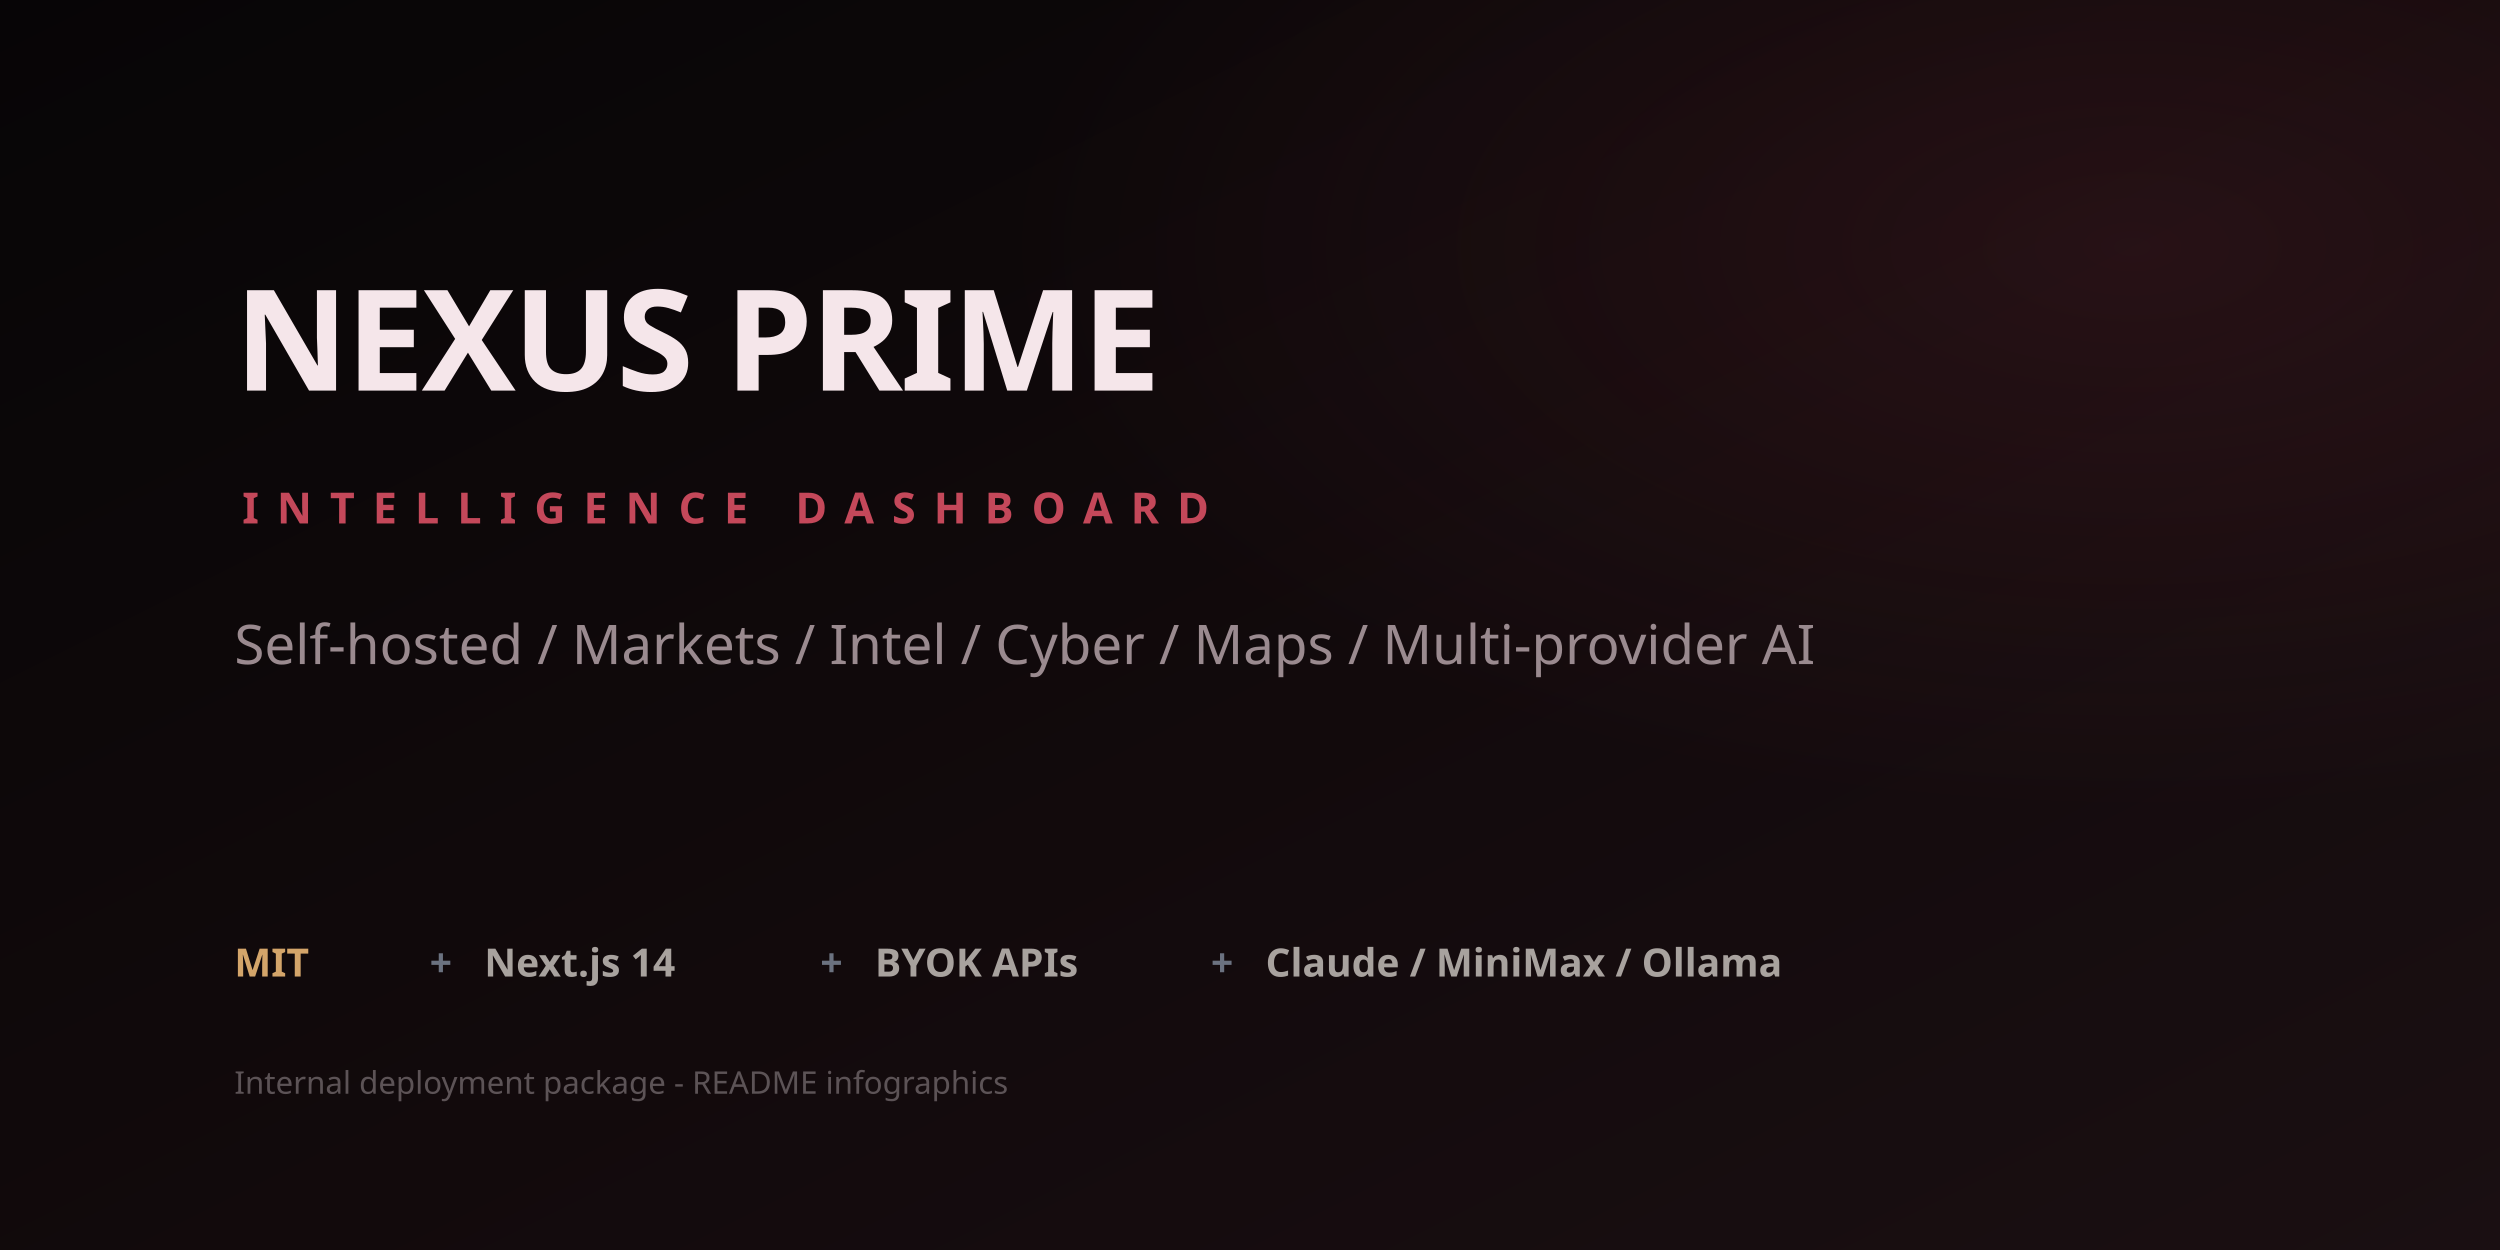
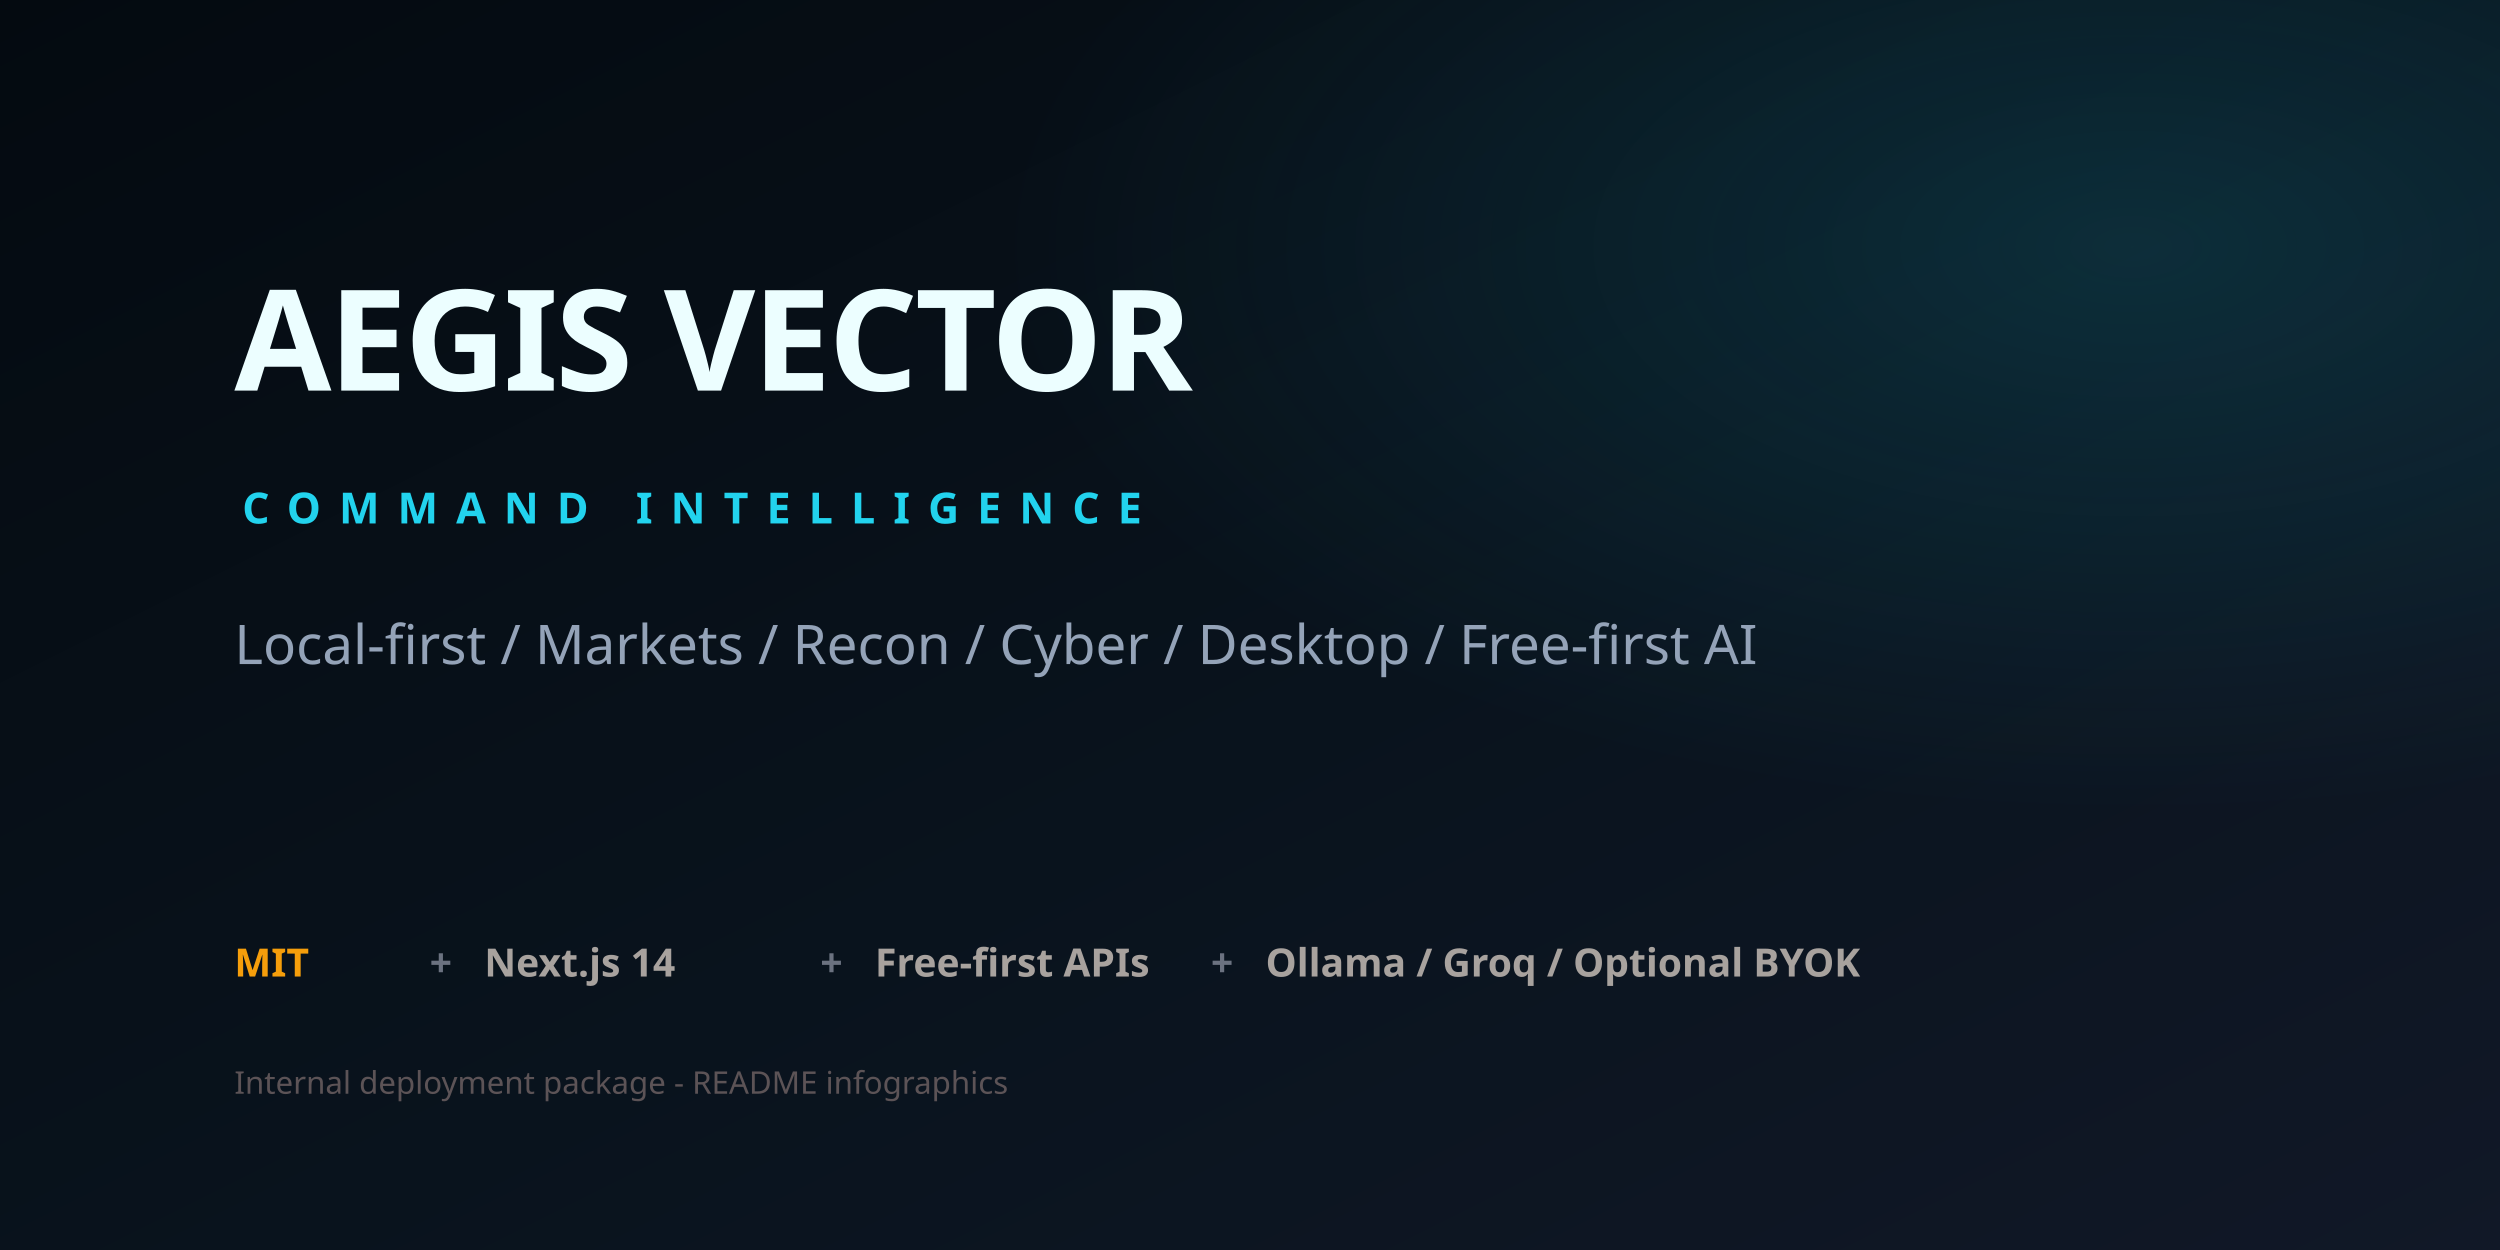
<svg xmlns="http://www.w3.org/2000/svg" viewBox="0 0 1280 640" width="1280" height="640" role="img" aria-labelledby="ogtitle ogdesc">
  <defs>
    <linearGradient id="ogbg" x1="0%" y1="0%" x2="100%" y2="100%">
-       <stop offset="0%" style="stop-color:#070506" />
-       <stop offset="55%" style="stop-color:#120a0c" />
-       <stop offset="100%" style="stop-color:#1a0f12" />
+       <stop offset="0%" style="stop-color:#040a10" />
+       <stop offset="55%" style="stop-color:#09131d" />
+       <stop offset="100%" style="stop-color:#111827" />
    </linearGradient>
    <linearGradient id="ogline" x1="0%" y1="0%" x2="100%" y2="0%">
-       <stop offset="0%" style="stop-color:#c4485a;stop-opacity:0" />
-       <stop offset="40%" style="stop-color:#c4485a" />
-       <stop offset="60%" style="stop-color:#d4a56a" />
-       <stop offset="100%" style="stop-color:#d4a56a;stop-opacity:0" />
+       <stop offset="0%" style="stop-color:#22d3ee;stop-opacity:0" />
+       <stop offset="40%" style="stop-color:#22d3ee" />
+       <stop offset="60%" style="stop-color:#f59e0b" />
+       <stop offset="100%" style="stop-color:#f59e0b;stop-opacity:0" />
    </linearGradient>
    <radialGradient id="ogglow" cx="85%" cy="20%" r="45%">
-       <stop offset="0%" style="stop-color:#c4485a;stop-opacity:0.12" />
-       <stop offset="100%" style="stop-color:#c4485a;stop-opacity:0" />
+       <stop offset="0%" style="stop-color:#22d3ee;stop-opacity:0.14" />
+       <stop offset="100%" style="stop-color:#22d3ee;stop-opacity:0" />
    </radialGradient>
  </defs>
  <rect width="1280" height="640" fill="url(#ogbg)" />
  <rect width="1280" height="640" fill="url(#ogglow)" />
  <line x1="120" y1="420" x2="1160" y2="420" stroke="url(#ogline)" stroke-width="2" />
-   <text x="120" y="200" fill="#f5e6ea" font-family="system-ui,Segoe UI,sans-serif" font-size="72" font-weight="900" letter-spacing="-0.02em">NEXUS PRIME</text>
-   <text x="124" y="268" fill="#c4485a" font-family="system-ui,sans-serif" font-size="22" font-weight="700" letter-spacing="0.42em">INTELLIGENCE DASHBOARD</text>
-   <text x="120" y="340" fill="#9a8a8f" font-family="system-ui,sans-serif" font-size="28" font-weight="500">Self-hosted / Markets / Intel / Cyber / Maps / Multi-provider AI</text>
+   <text x="120" y="200" fill="#ecfeff" font-family="system-ui,Segoe UI,sans-serif" font-size="72" font-weight="900" letter-spacing="-0.02em">AEGIS VECTOR</text>
+   <text x="124" y="268" fill="#22d3ee" font-family="system-ui,sans-serif" font-size="22" font-weight="700" letter-spacing="0.42em">COMMAND INTELLIGENCE</text>
+   <text x="120" y="340" fill="#94a3b8" font-family="system-ui,sans-serif" font-size="28" font-weight="500">Local-first / Markets / Recon / Cyber / Desktop / Free-first AI</text>
  <g font-family="system-ui,sans-serif" font-size="20" font-weight="700">
-     <text x="120" y="500" fill="#d4a56a">MIT</text>
+     <text x="120" y="500" fill="#f59e0b">MIT</text>
    <text x="220" y="500" fill="#6b7280">+</text>
    <text x="248" y="500" fill="#a8a29e">Next.js 14</text>
    <text x="420" y="500" fill="#6b7280">+</text>
-     <text x="448" y="500" fill="#a8a29e">BYOK APIs</text>
+     <text x="448" y="500" fill="#a8a29e">Free-first APIs</text>
    <text x="620" y="500" fill="#6b7280">+</text>
-     <text x="648" y="500" fill="#a8a29e">Claude / MiniMax / Ollama</text>
+     <text x="648" y="500" fill="#a8a29e">Ollama / Groq / Optional BYOK</text>
  </g>
  <text x="120" y="560" fill="#5c5356" font-family="system-ui,sans-serif" font-size="16">Internal deployment package - README infographics</text>
</svg>
